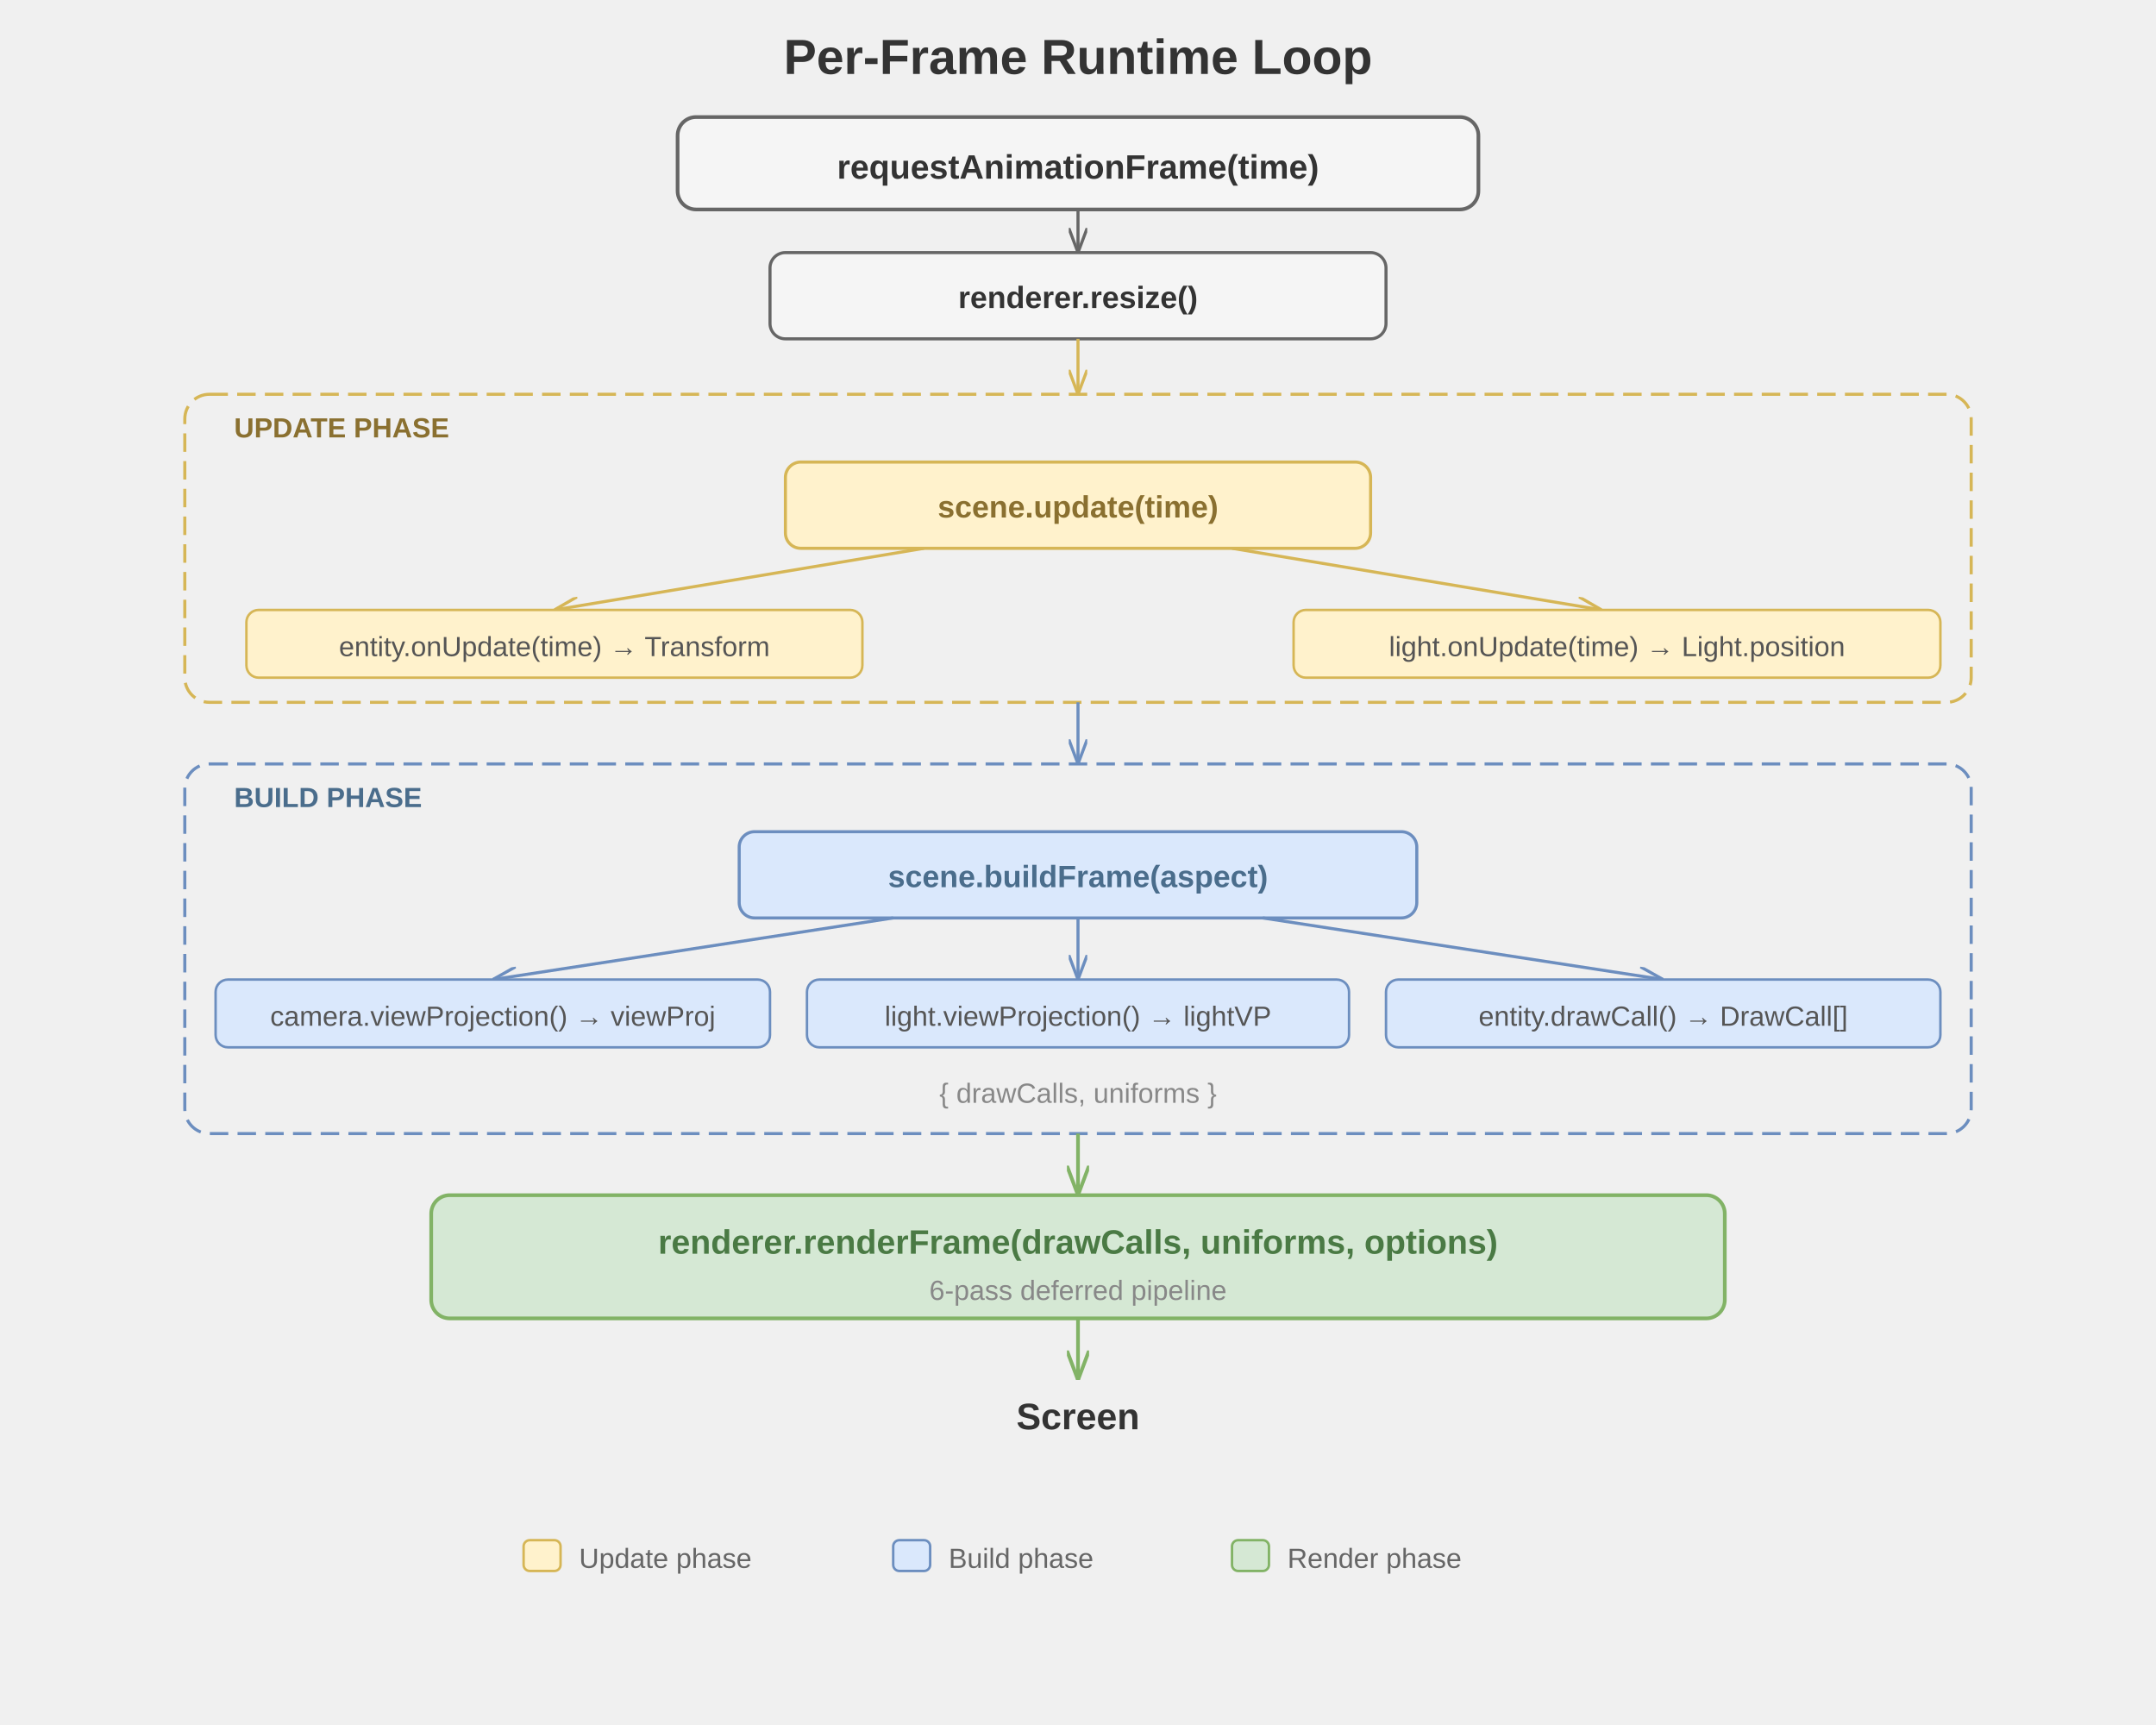
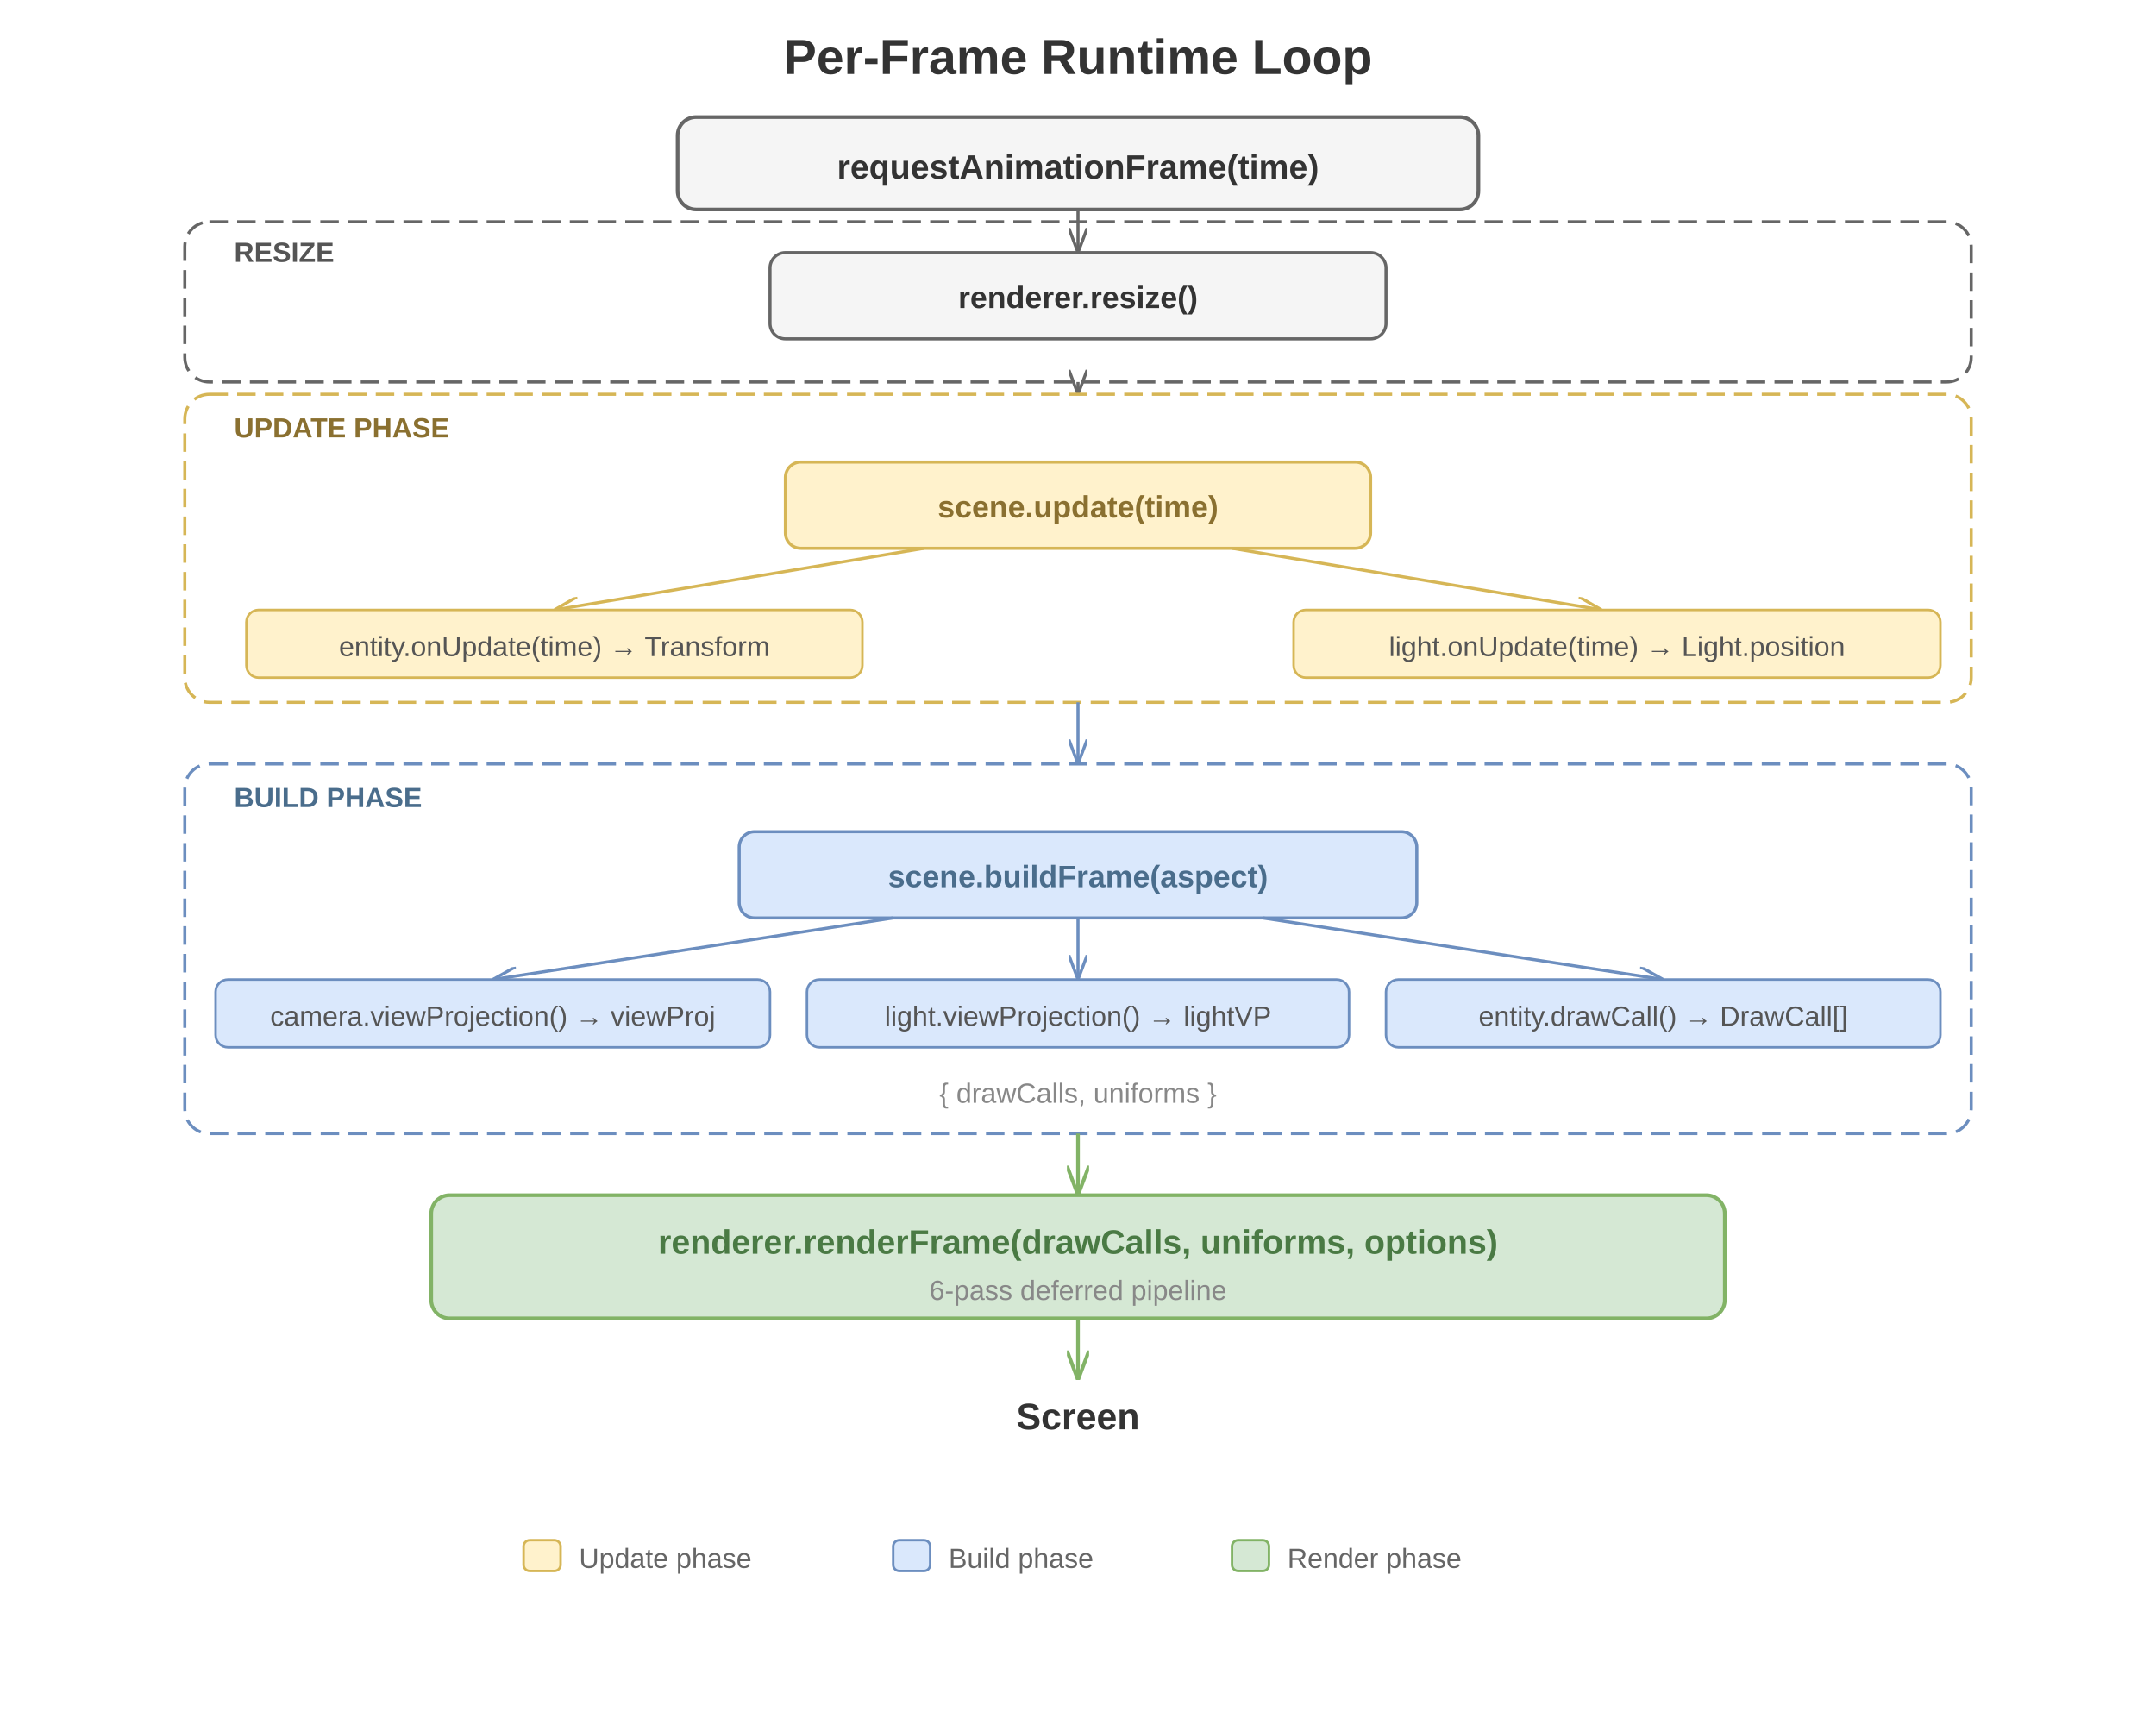
<svg xmlns="http://www.w3.org/2000/svg" viewBox="0 0 700 560" font-family="Segoe UI, Arial, sans-serif">
  <defs>
    <marker id="a-grey" markerWidth="8" markerHeight="6" refX="8" refY="3" orient="auto">
      <path d="M0,0 L8,3 L0,6" fill="none" stroke="#666" stroke-width="1" />
    </marker>
    <marker id="a-yellow" markerWidth="8" markerHeight="6" refX="8" refY="3" orient="auto">
      <path d="M0,0 L8,3 L0,6" fill="none" stroke="#d6b656" stroke-width="1" />
    </marker>
    <marker id="a-blue" markerWidth="8" markerHeight="6" refX="8" refY="3" orient="auto">
      <path d="M0,0 L8,3 L0,6" fill="none" stroke="#6c8ebf" stroke-width="1" />
    </marker>
    <marker id="a-green" markerWidth="8" markerHeight="6" refX="8" refY="3" orient="auto">
      <path d="M0,0 L8,3 L0,6" fill="none" stroke="#82b366" stroke-width="1" />
    </marker>
  </defs>
+   <rect width="700" height="560" fill="white" />
  <text x="350" y="24" text-anchor="middle" font-size="16" font-weight="bold" fill="#333">Per-Frame Runtime Loop</text>
  <rect x="220" y="38" width="260" height="30" rx="6" fill="#f5f5f5" stroke="#666" stroke-width="1.2" />
  <text x="350" y="58" text-anchor="middle" font-size="11" font-weight="bold" fill="#333">requestAnimationFrame(time)</text>
  <line x1="350" y1="68" x2="350" y2="82" stroke="#666" stroke-width="1" marker-end="url(#a-grey)" />
+   <rect x="60" y="72" width="580" height="52" rx="8" fill="none" stroke="#666" stroke-width="1" stroke-dasharray="6,3" />
+   <text x="76" y="85" font-size="9" font-weight="bold" fill="#555">RESIZE</text>
  <rect x="250" y="82" width="200" height="28" rx="5" fill="#f5f5f5" stroke="#666" stroke-width="1" />
  <text x="350" y="100" text-anchor="middle" font-size="10" font-weight="bold" fill="#333">renderer.resize()</text>
-   <line x1="350" y1="110" x2="350" y2="128" stroke="#d6b656" stroke-width="1" marker-end="url(#a-yellow)" />
+   <line x1="350" y1="124" x2="350" y2="128" stroke="#666" stroke-width="1" marker-end="url(#a-grey)" />
  <rect x="60" y="128" width="580" height="100" rx="8" fill="none" stroke="#d6b656" stroke-width="1" stroke-dasharray="6,3" />
  <text x="76" y="142" font-size="9" font-weight="bold" fill="#8a7030">UPDATE PHASE</text>
  <rect x="255" y="150" width="190" height="28" rx="5" fill="#fff2cc" stroke="#d6b656" stroke-width="1" />
  <text x="350" y="168" text-anchor="middle" font-size="10" font-weight="bold" fill="#8a7030">scene.update(time)</text>
  <line x1="300" y1="178" x2="180" y2="198" stroke="#d6b656" stroke-width="1" marker-end="url(#a-yellow)" />
  <rect x="80" y="198" width="200" height="22" rx="4" fill="#fff2cc" stroke="#d6b656" stroke-width="0.8" />
  <text x="180" y="213" text-anchor="middle" font-size="9" fill="#555">entity.onUpdate(time) → Transform</text>
  <line x1="400" y1="178" x2="520" y2="198" stroke="#d6b656" stroke-width="1" marker-end="url(#a-yellow)" />
  <rect x="420" y="198" width="210" height="22" rx="4" fill="#fff2cc" stroke="#d6b656" stroke-width="0.8" />
  <text x="525" y="213" text-anchor="middle" font-size="9" fill="#555">light.onUpdate(time) → Light.position</text>
  <line x1="350" y1="228" x2="350" y2="248" stroke="#6c8ebf" stroke-width="1" marker-end="url(#a-blue)" />
  <rect x="60" y="248" width="580" height="120" rx="8" fill="none" stroke="#6c8ebf" stroke-width="1" stroke-dasharray="6,3" />
  <text x="76" y="262" font-size="9" font-weight="bold" fill="#4a6d8c">BUILD PHASE</text>
  <rect x="240" y="270" width="220" height="28" rx="5" fill="#dae8fc" stroke="#6c8ebf" stroke-width="1" />
  <text x="350" y="288" text-anchor="middle" font-size="10" font-weight="bold" fill="#4a6d8c">scene.buildFrame(aspect)</text>
  <line x1="290" y1="298" x2="160" y2="318" stroke="#6c8ebf" stroke-width="1" marker-end="url(#a-blue)" />
  <rect x="70" y="318" width="180" height="22" rx="4" fill="#dae8fc" stroke="#6c8ebf" stroke-width="0.8" />
  <text x="160" y="333" text-anchor="middle" font-size="9" fill="#555">camera.viewProjection() → viewProj</text>
  <line x1="350" y1="298" x2="350" y2="318" stroke="#6c8ebf" stroke-width="1" marker-end="url(#a-blue)" />
  <rect x="262" y="318" width="176" height="22" rx="4" fill="#dae8fc" stroke="#6c8ebf" stroke-width="0.8" />
  <text x="350" y="333" text-anchor="middle" font-size="9" fill="#555">light.viewProjection() → lightVP</text>
  <line x1="410" y1="298" x2="540" y2="318" stroke="#6c8ebf" stroke-width="1" marker-end="url(#a-blue)" />
  <rect x="450" y="318" width="180" height="22" rx="4" fill="#dae8fc" stroke="#6c8ebf" stroke-width="0.8" />
  <text x="540" y="333" text-anchor="middle" font-size="9" fill="#555">entity.drawCall() → DrawCall[]</text>
  <text x="350" y="358" text-anchor="middle" font-size="9" fill="#888">{ drawCalls, uniforms }</text>
  <line x1="350" y1="368" x2="350" y2="388" stroke="#82b366" stroke-width="1.2" marker-end="url(#a-green)" />
  <rect x="140" y="388" width="420" height="40" rx="6" fill="#d5e8d4" stroke="#82b366" stroke-width="1.2" />
  <text x="350" y="407" text-anchor="middle" font-size="11" font-weight="bold" fill="#4a7a44">renderer.renderFrame(drawCalls, uniforms, options)</text>
  <text x="350" y="422" text-anchor="middle" font-size="9" fill="#888">6-pass deferred pipeline</text>
  <line x1="350" y1="428" x2="350" y2="448" stroke="#82b366" stroke-width="1.2" marker-end="url(#a-green)" />
  <text x="350" y="464" text-anchor="middle" font-size="12" font-weight="bold" fill="#333">Screen</text>
  <rect x="170" y="500" width="12" height="10" rx="2" fill="#fff2cc" stroke="#d6b656" stroke-width="0.8" />
  <text x="188" y="509" font-size="9" fill="#666">Update phase</text>
  <rect x="290" y="500" width="12" height="10" rx="2" fill="#dae8fc" stroke="#6c8ebf" stroke-width="0.8" />
  <text x="308" y="509" font-size="9" fill="#666">Build phase</text>
  <rect x="400" y="500" width="12" height="10" rx="2" fill="#d5e8d4" stroke="#82b366" stroke-width="0.8" />
  <text x="418" y="509" font-size="9" fill="#666">Render phase</text>
</svg>
